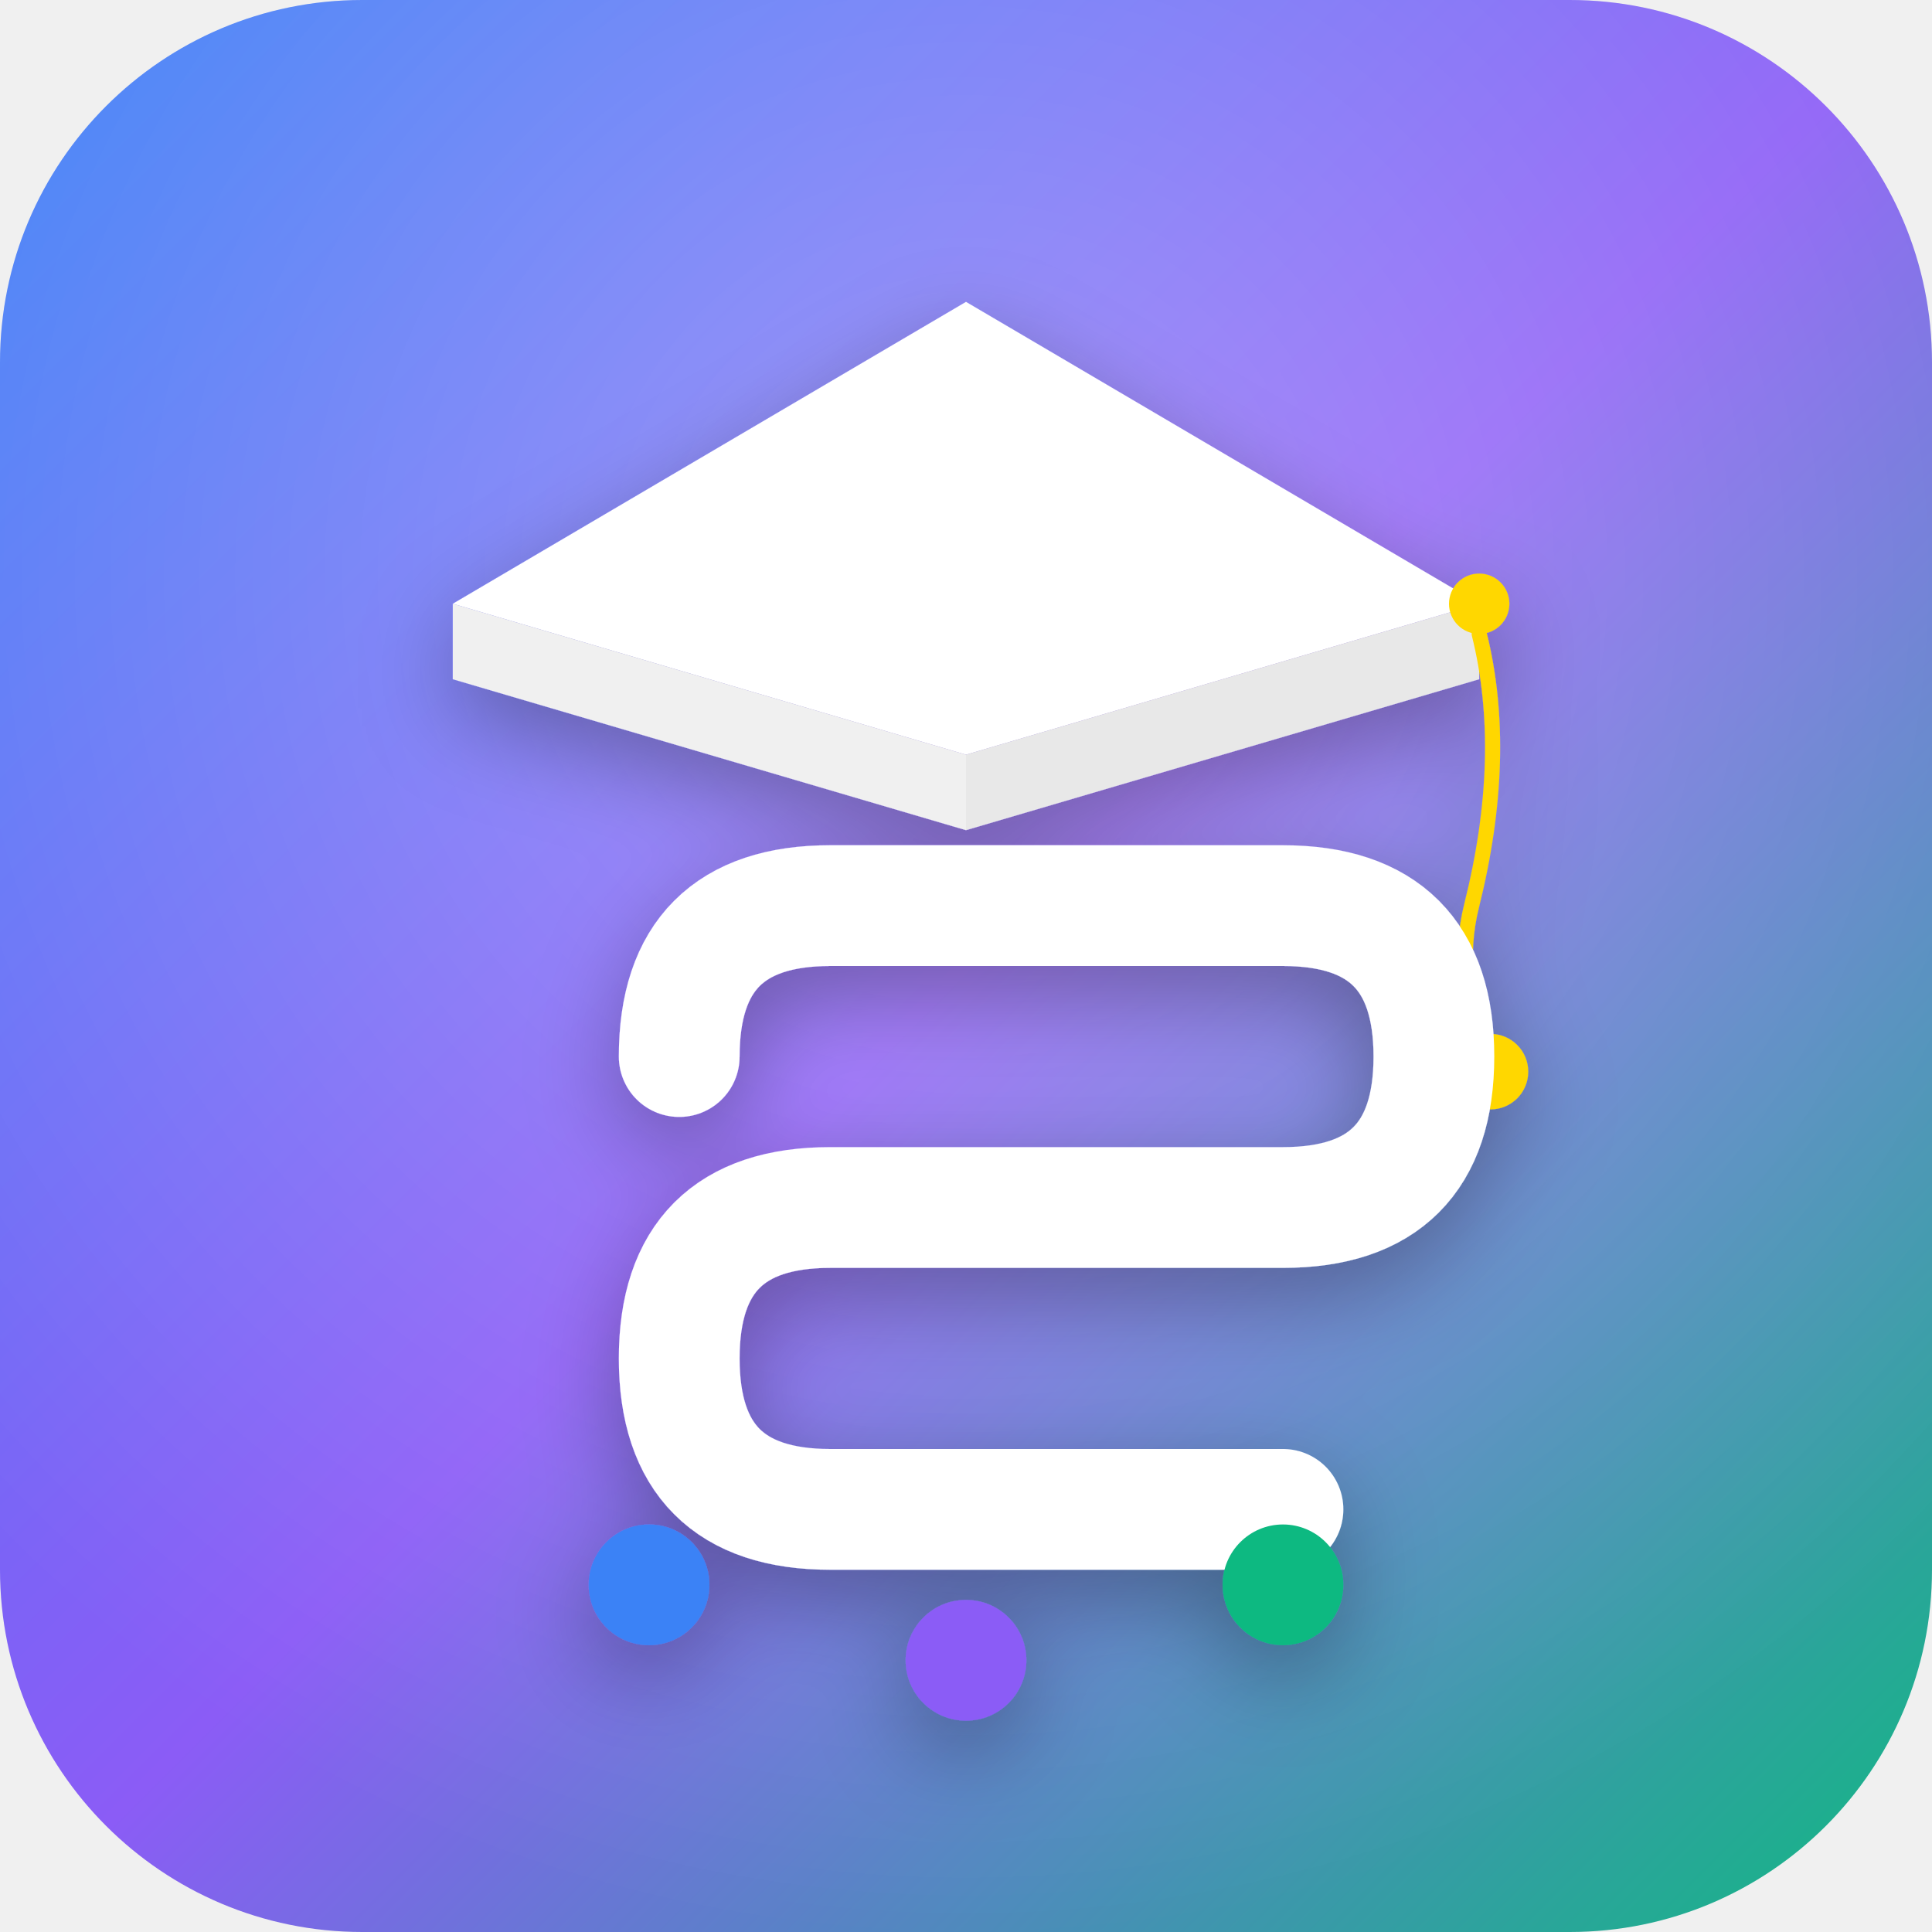
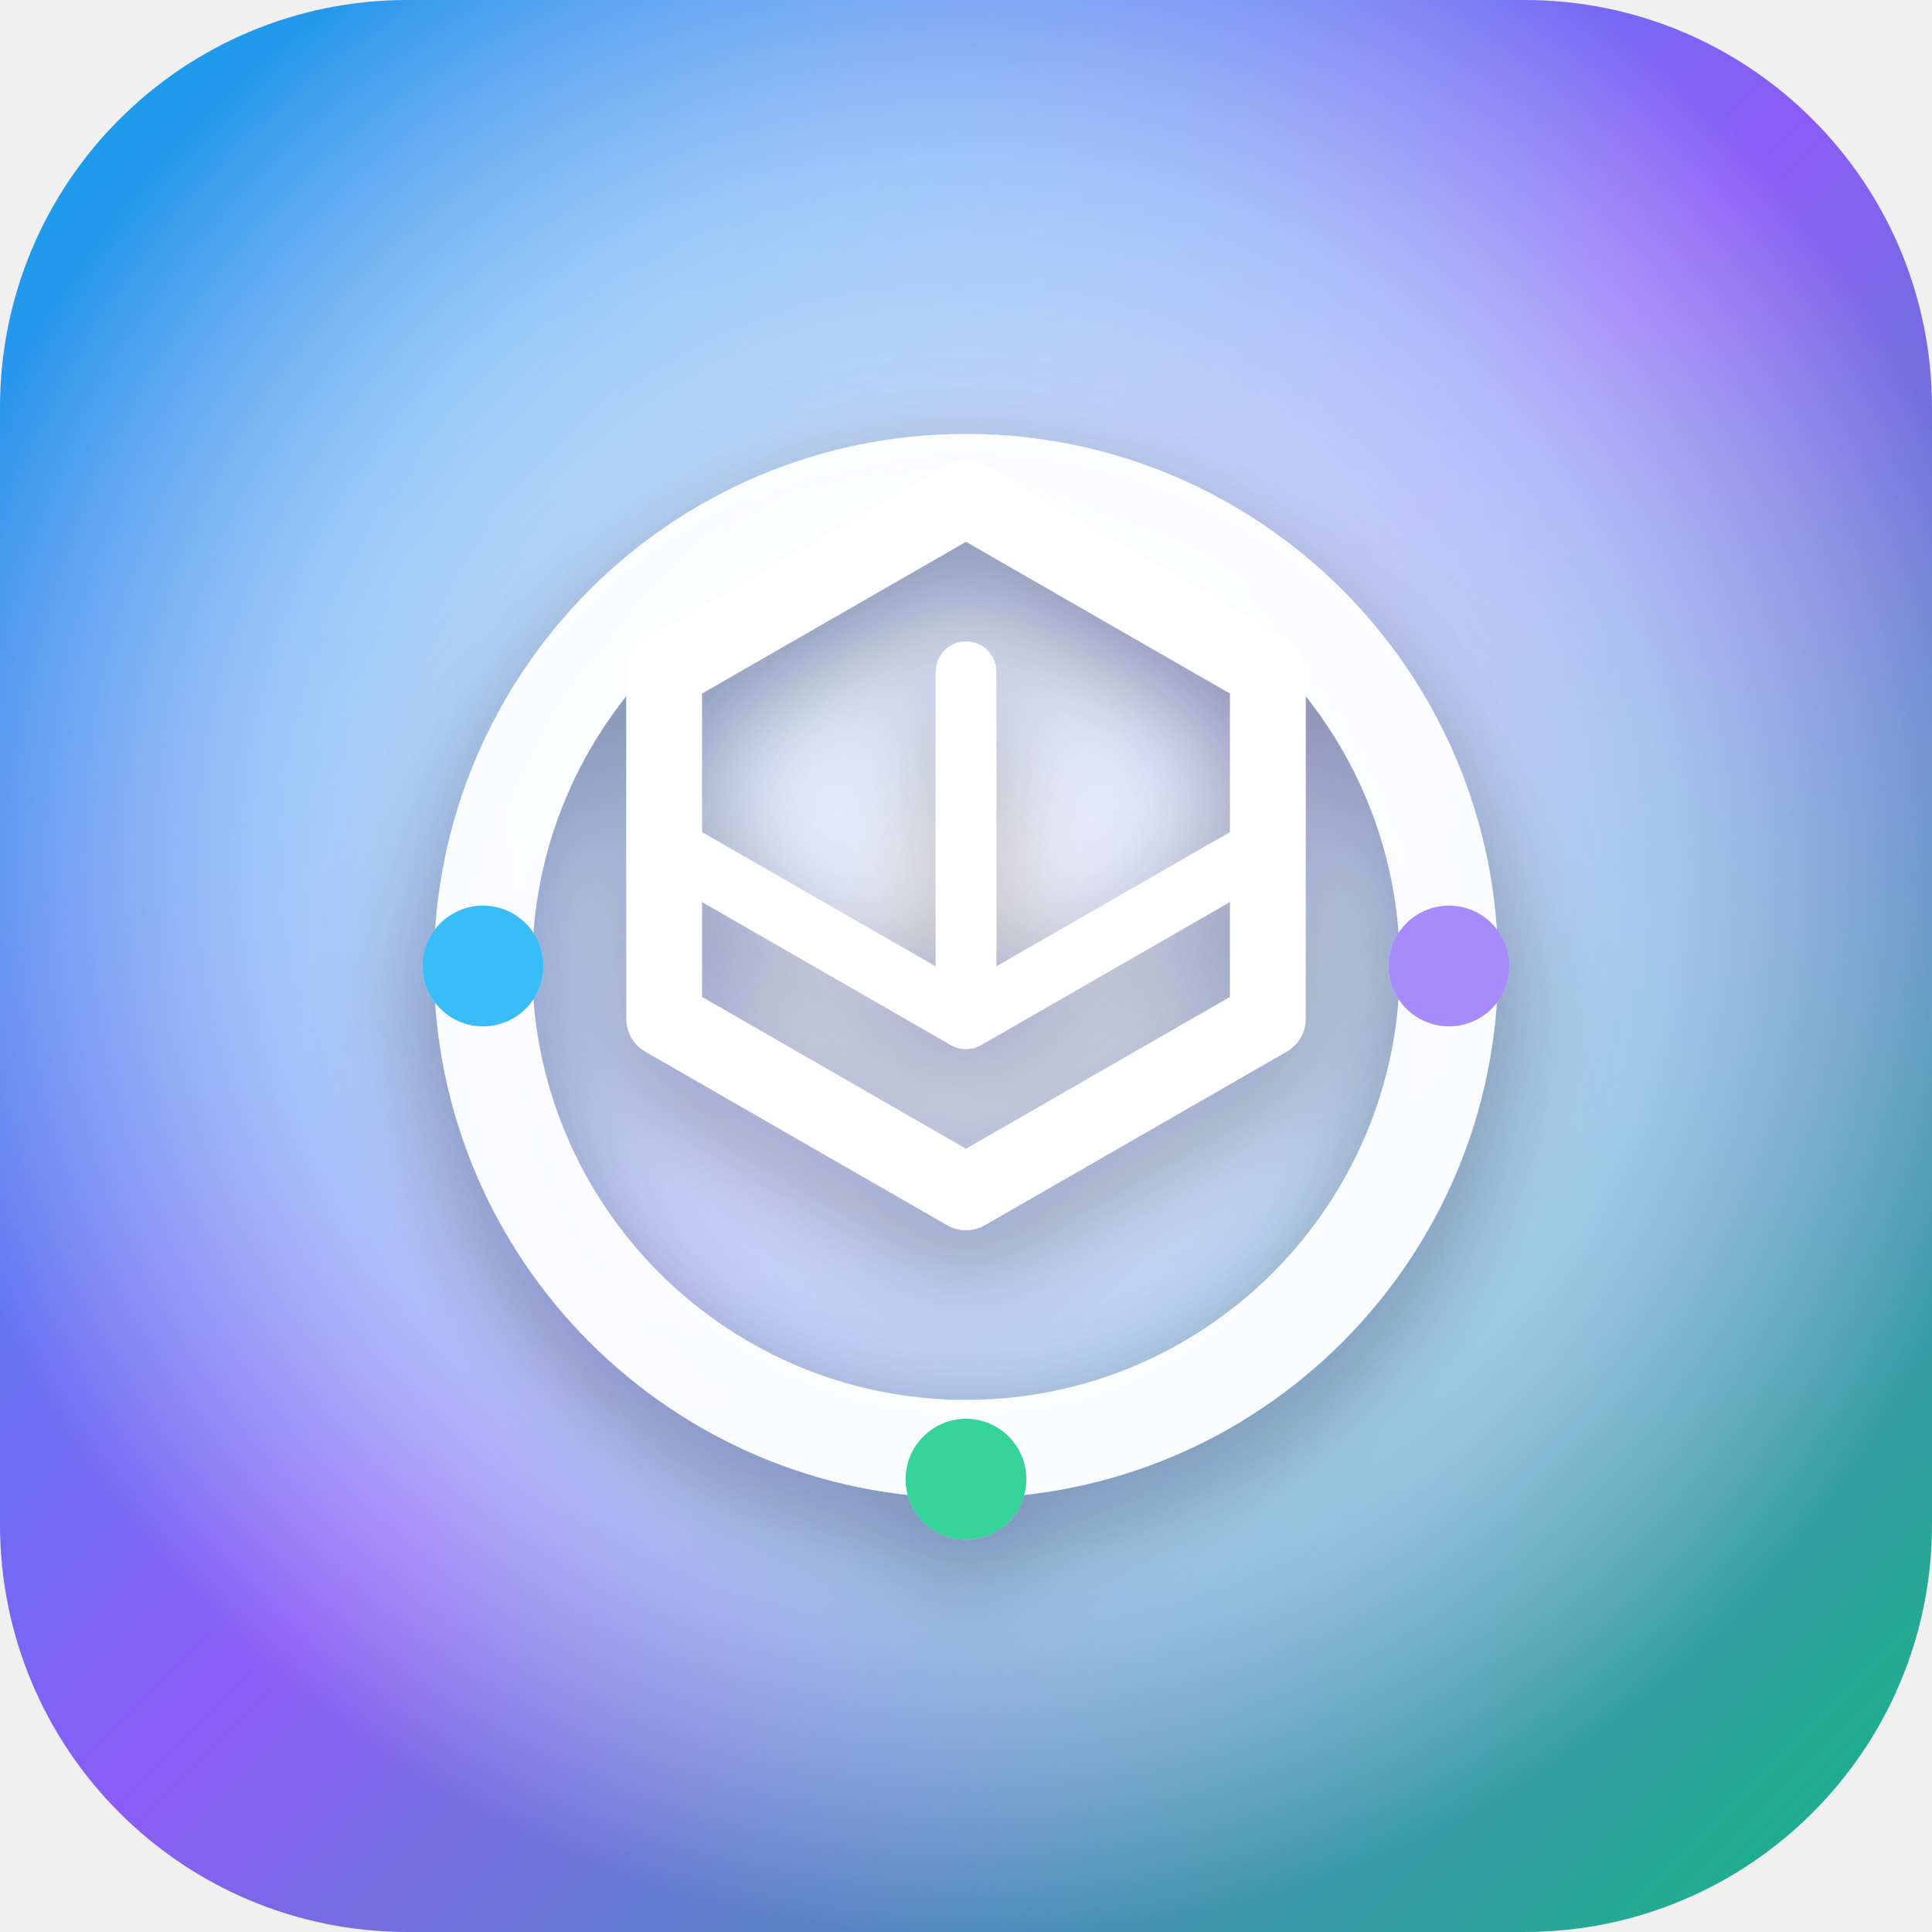
<svg xmlns="http://www.w3.org/2000/svg" viewBox="0 0 512 512">
  <defs>
-     <linearGradient id="pillarGrad" x1="0%" y1="0%" x2="100%" y2="100%">
-       <stop offset="0%" style="stop-color:#3B82F6" />
-       <stop offset="50%" style="stop-color:#8B5CF6" />
-       <stop offset="100%" style="stop-color:#10B981" />
+     <linearGradient id="bgGrad" x1="0%" y1="0%" x2="100%" y2="100%">
+       <stop offset="0%" stop-color="#0EA5E9" />
+       <stop offset="50%" stop-color="#8B5CF6" />
+       <stop offset="100%" stop-color="#10B981" />
    </linearGradient>
-     <radialGradient id="glowGrad" cx="50%" cy="30%" r="70%">
-       <stop offset="0%" style="stop-color:#ffffff;stop-opacity:0.3" />
-       <stop offset="100%" style="stop-color:#ffffff;stop-opacity:0" />
+     <radialGradient id="coreGlow" cx="50%" cy="45%" r="55%">
+       <stop offset="0%" stop-color="#FFFFFF" stop-opacity="0.95" />
+       <stop offset="65%" stop-color="#CFFAFE" stop-opacity="0.6" />
+       <stop offset="100%" stop-color="#FFFFFF" stop-opacity="0" />
    </radialGradient>
-     <filter id="shadow" x="-20%" y="-20%" width="140%" height="140%">
-       <feDropShadow dx="0" dy="8" stdDeviation="12" flood-color="#000" flood-opacity="0.3" />
+     <filter id="softShadow" x="-30%" y="-30%" width="160%" height="160%">
+       <feDropShadow dx="0" dy="10" stdDeviation="14" flood-color="#020617" flood-opacity="0.35" />
    </filter>
  </defs>
-   <rect width="512" height="512" rx="96" fill="url(#pillarGrad)" />
-   <rect width="512" height="512" rx="96" fill="url(#glowGrad)" />
-   <g filter="url(#shadow)">
-     <polygon points="256,80 120,160 256,200 392,160" fill="white" />
-     <polygon points="256,200 120,160 120,180 256,220" fill="#f0f0f0" />
-     <polygon points="256,200 392,160 392,180 256,220" fill="#e8e8e8" />
-     <circle cx="392" cy="160" r="8" fill="#FFD700" />
-     <path d="M392 168 Q400 200 390 240 Q385 260 395 280" stroke="#FFD700" stroke-width="4" fill="none" stroke-linecap="round" />
-     <circle cx="395" cy="284" r="10" fill="#FFD700" />
-     <path d="M180 280               Q180 240 220 240               L340 240               Q380 240 380 280               Q380 320 340 320               L220 320               Q180 320 180 360               Q180 400 220 400               L340 400" stroke="white" stroke-width="32" fill="none" stroke-linecap="round" stroke-linejoin="round" />
-     <circle cx="172" cy="420" r="16" fill="#3B82F6" />
-     <circle cx="256" cy="440" r="16" fill="#8B5CF6" />
-     <circle cx="340" cy="420" r="16" fill="#10B981" />
+   <rect width="512" height="512" rx="108" fill="url(#bgGrad)" />
+   <rect width="512" height="512" rx="108" fill="url(#coreGlow)" />
+   <g filter="url(#softShadow)">
+     <circle cx="256" cy="256" r="128" fill="none" stroke="#FFFFFF" stroke-opacity="0.95" stroke-width="26" />
+     <path d="M256 132 L336 178 L336 270 L256 316 L176 270 L176 178 Z" fill="none" stroke="#FFFFFF" stroke-width="20" stroke-linejoin="round" />
+     <path d="M256 178 L256 270 M176 224 L256 270 L336 224" stroke="#FFFFFF" stroke-width="16" stroke-linecap="round" stroke-linejoin="round" fill="none" />
+     <circle cx="128" cy="256" r="16" fill="#38BDF8" />
+     <circle cx="384" cy="256" r="16" fill="#A78BFA" />
+     <circle cx="256" cy="392" r="16" fill="#34D399" />
  </g>
</svg>
